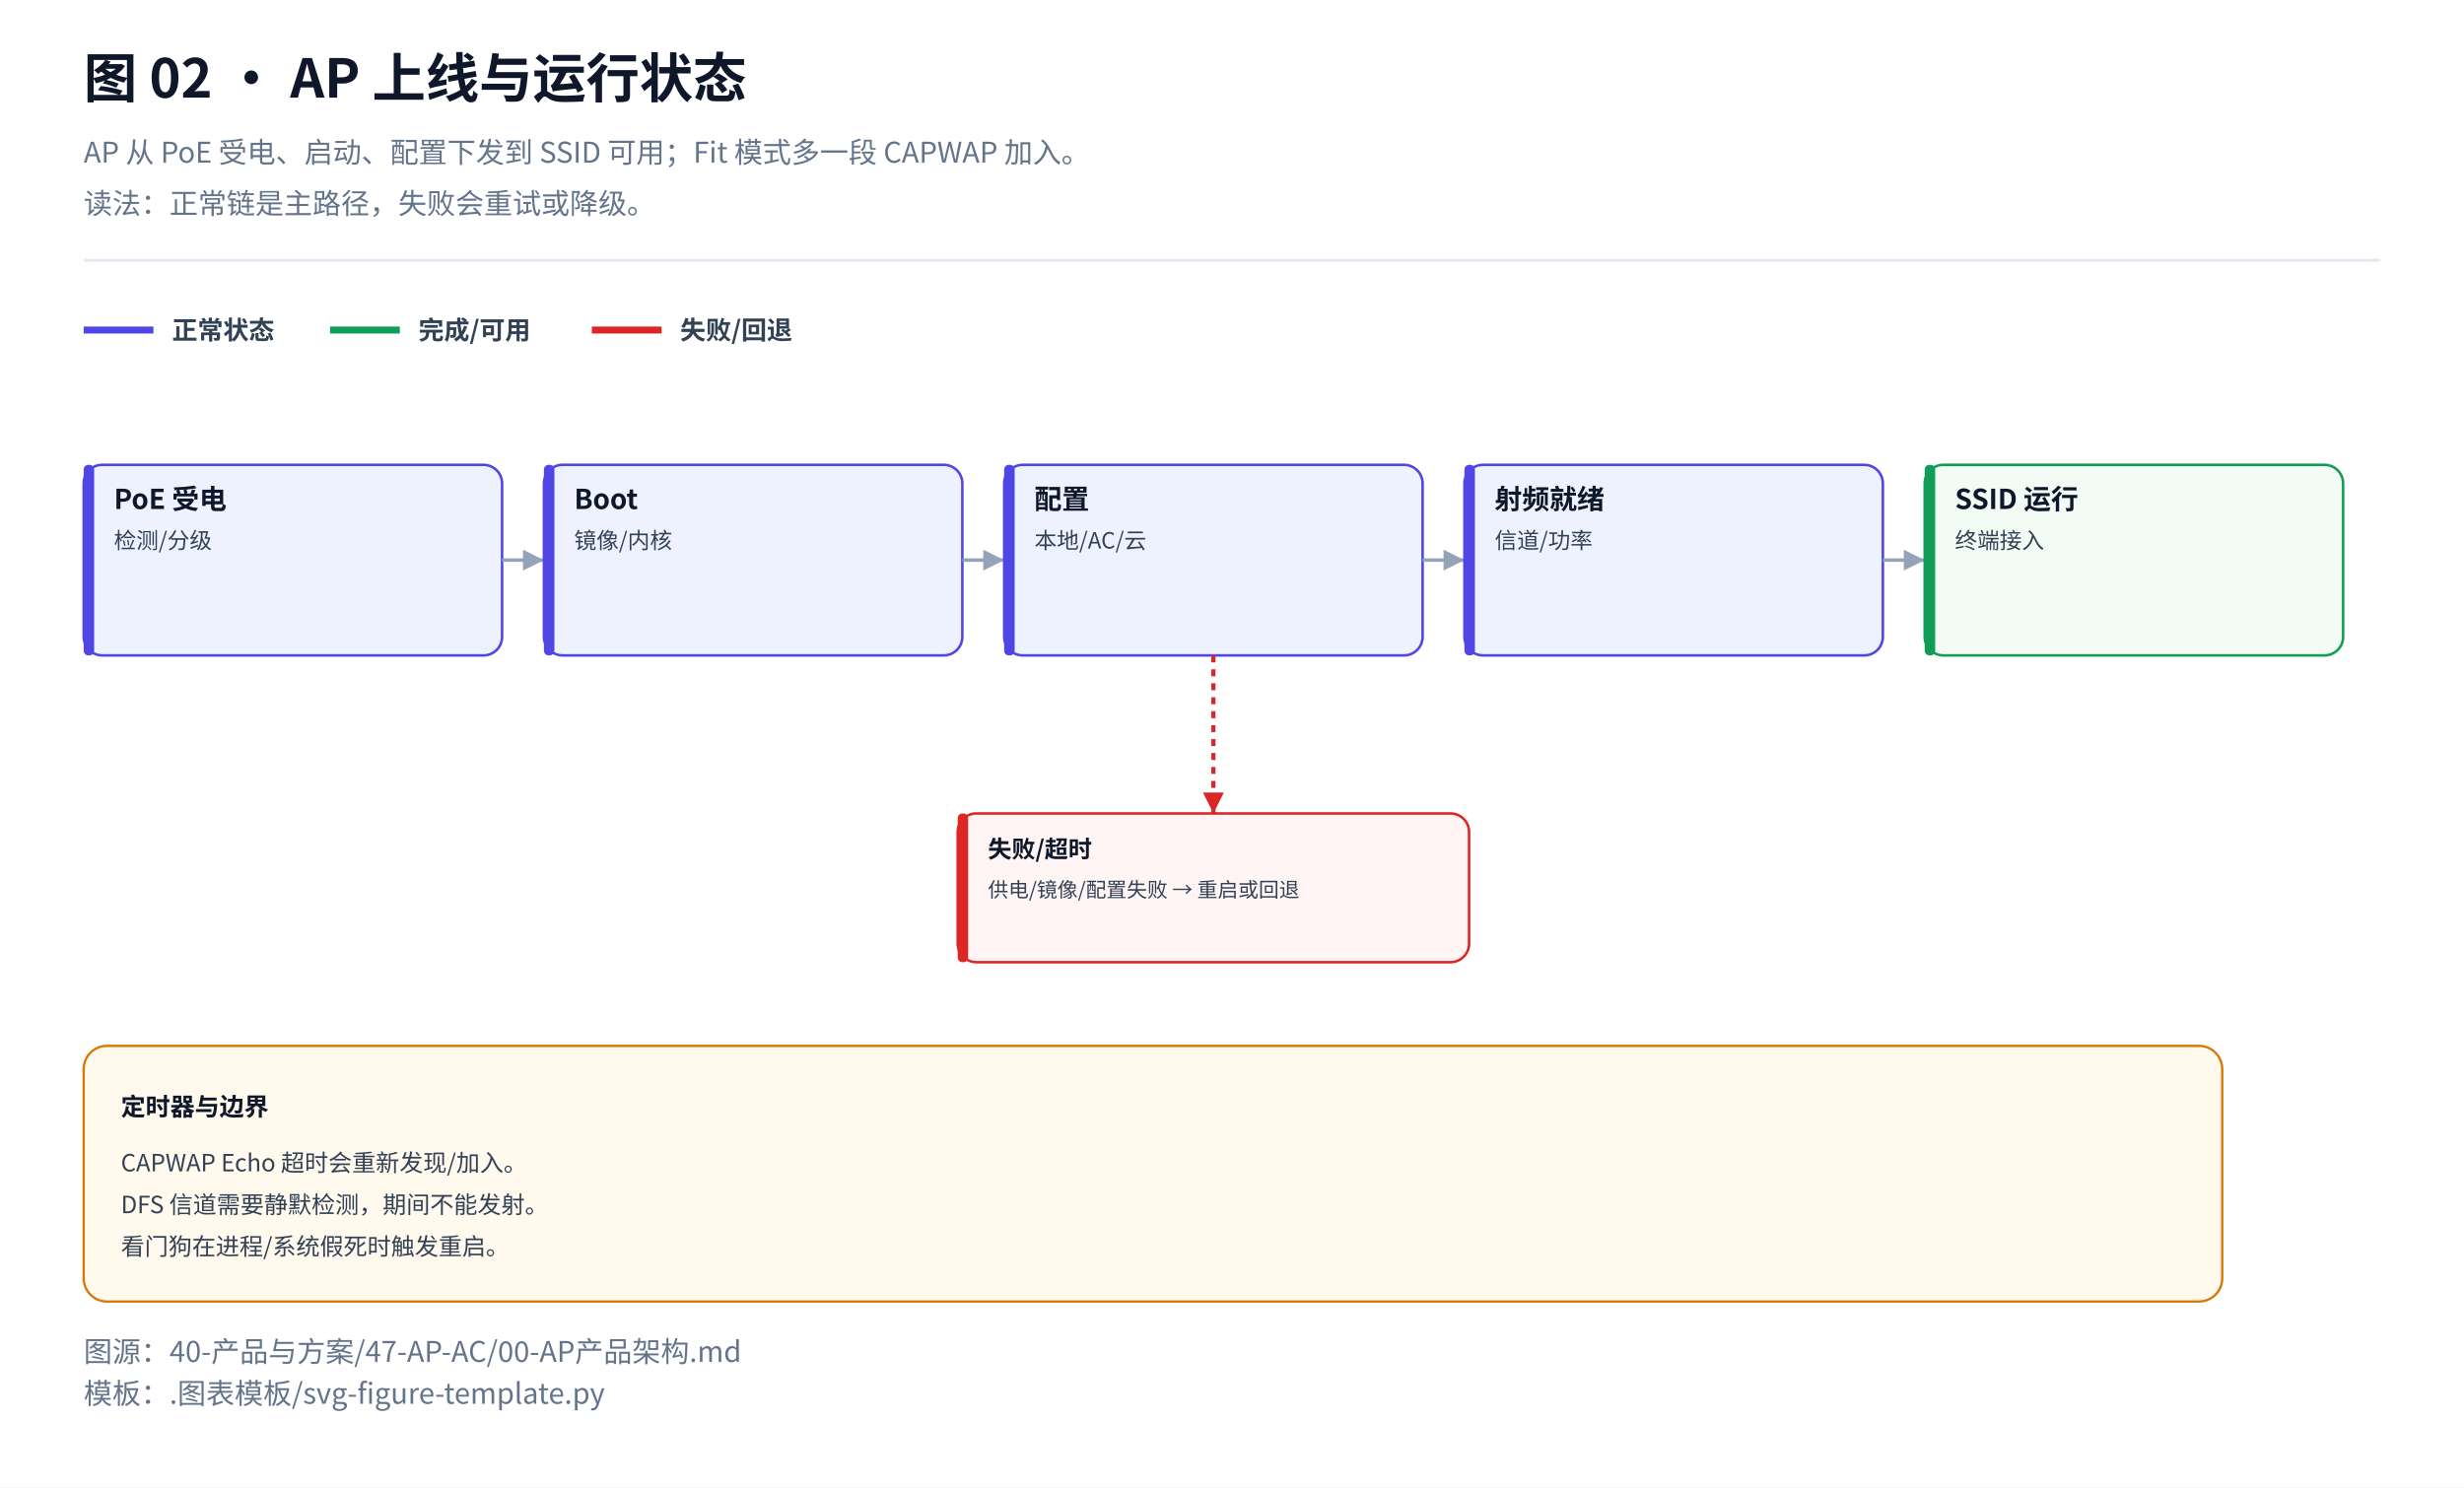
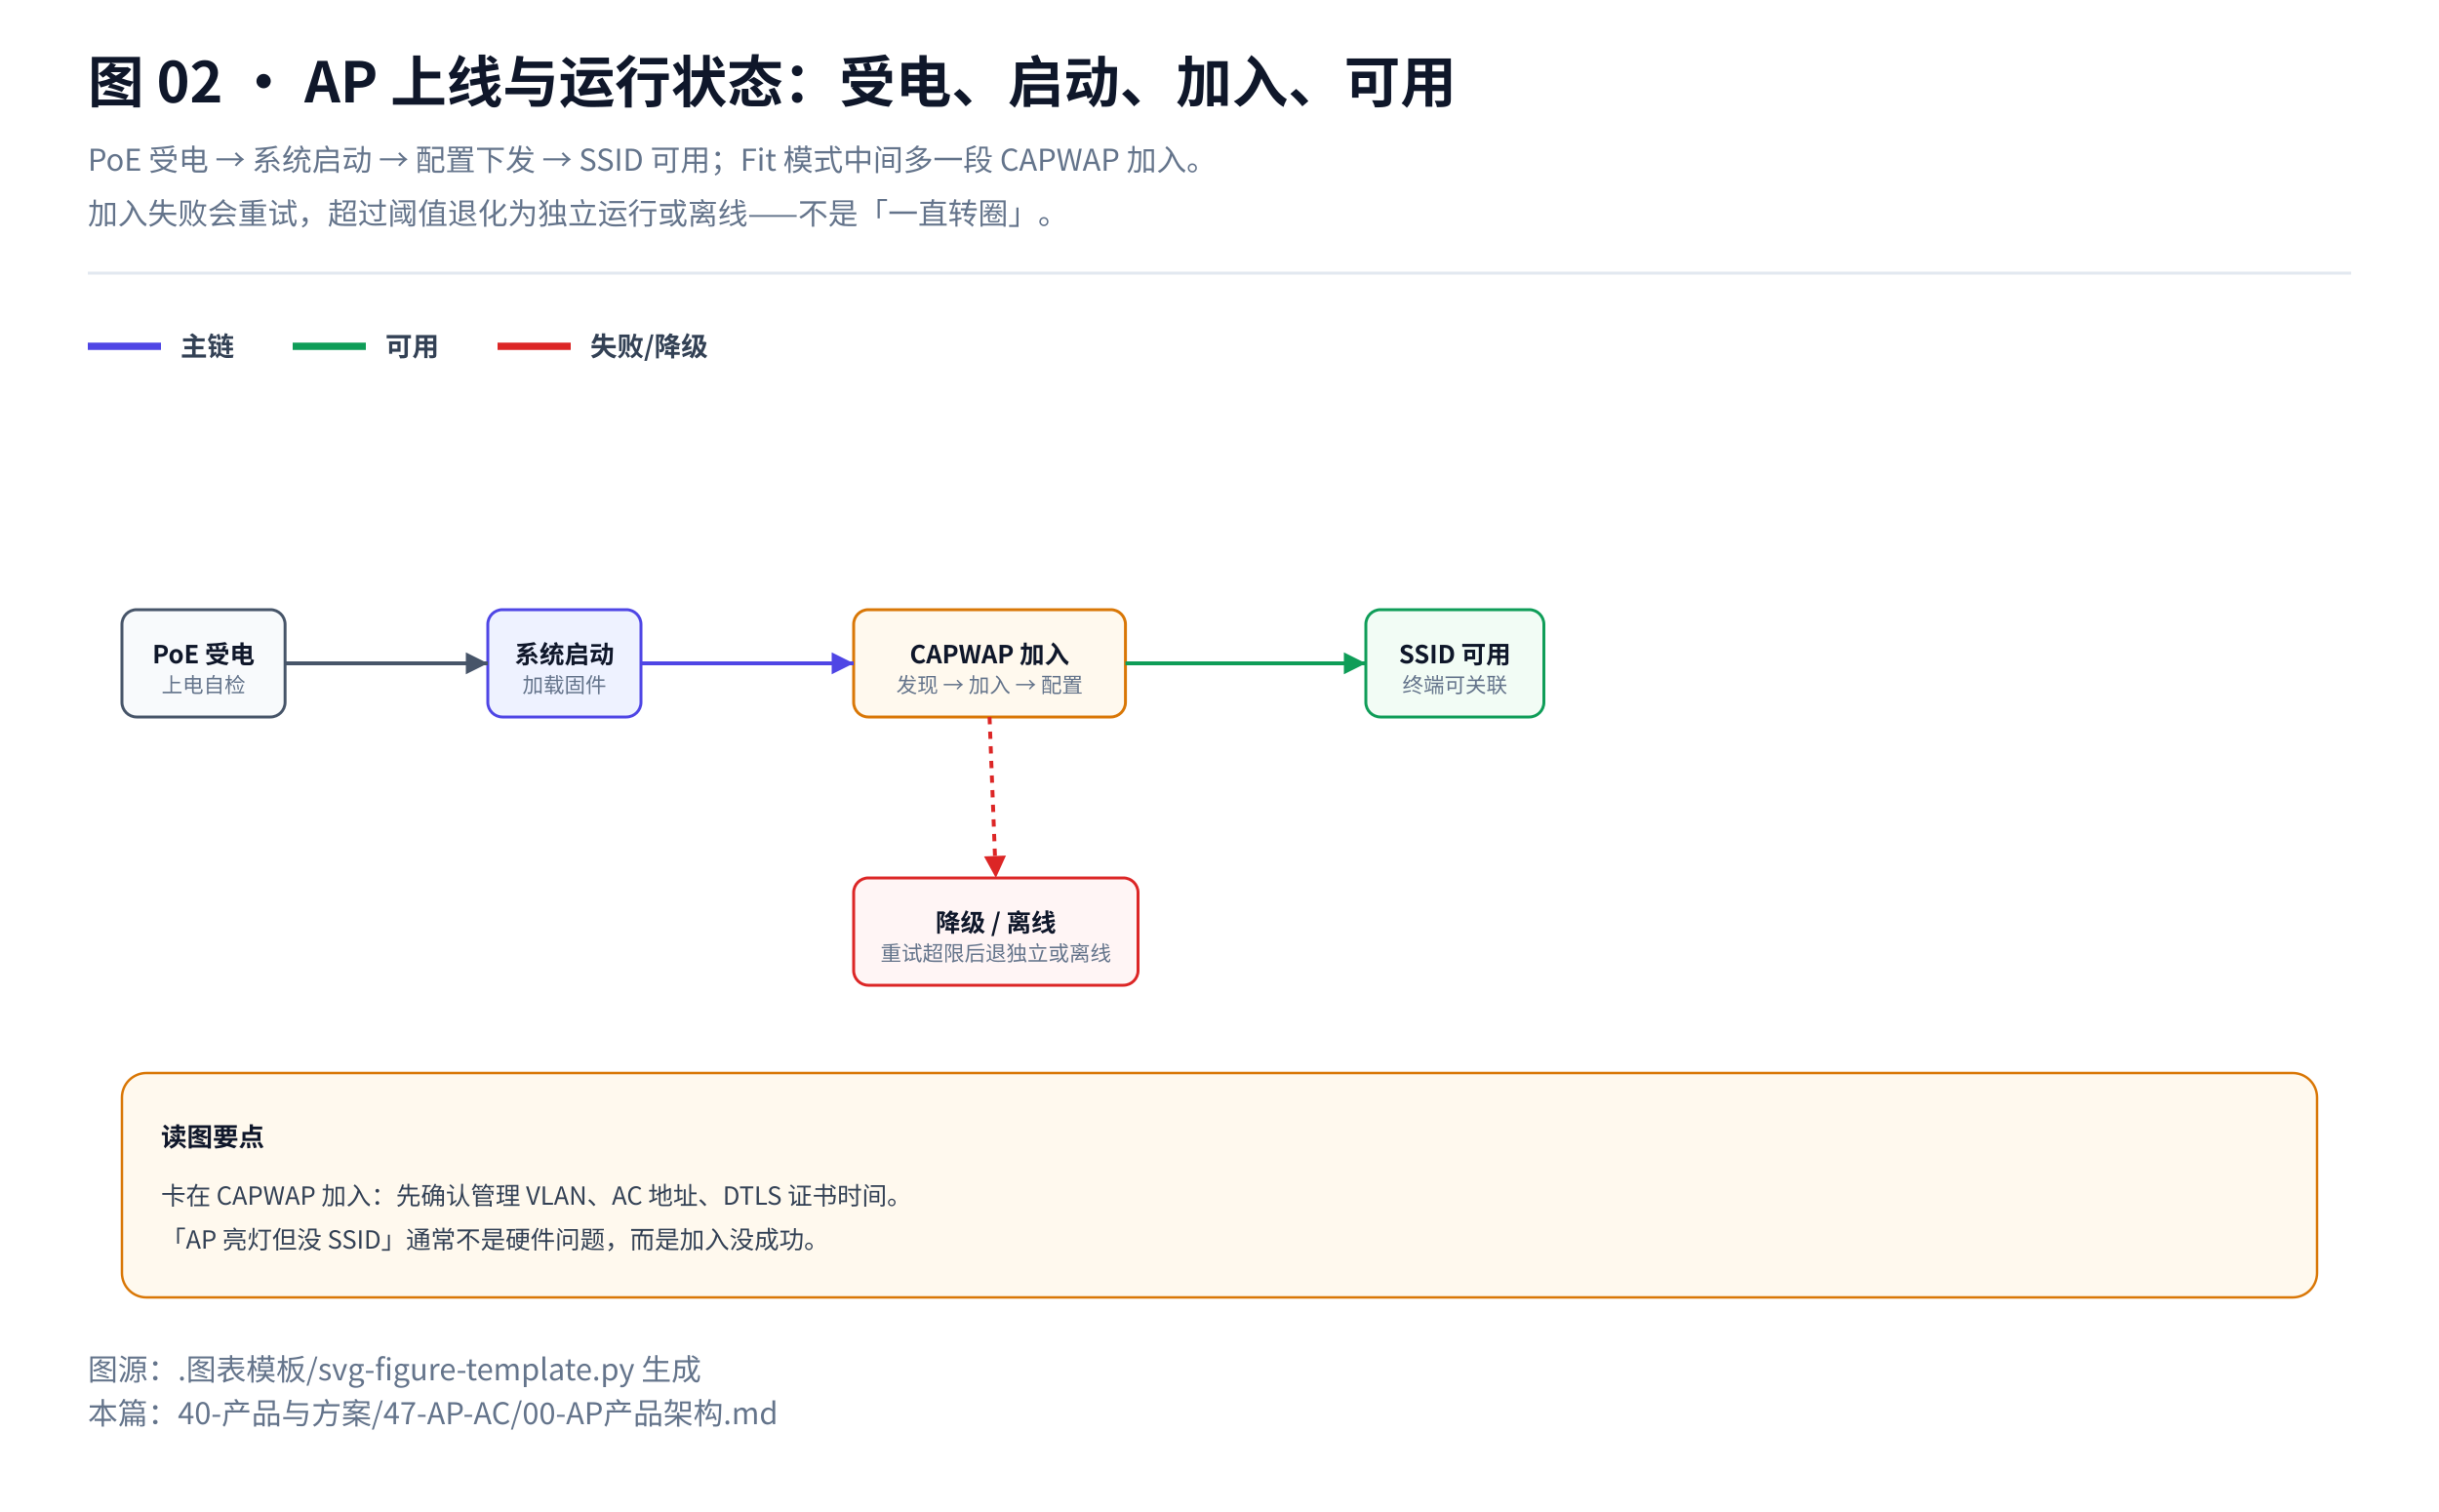
- <svg xmlns="http://www.w3.org/2000/svg" width="1060" height="640" viewBox="0 0 1060 640" font-family="'Noto Sans CJK SC','Source Han Sans SC','WenQuanYi Micro Hei',sans-serif">
-   <rect width="1060" height="640" fill="#ffffff" />
-   <line x1="36" y1="112" x2="1024" y2="112" stroke="#e2e8f0" stroke-width="1.2" />
-   <text x="36" y="42" font-size="23" fill="#0f172a" xml:space="preserve" font-weight="700">图 02 · AP 上线与运行状态</text>
-   <text x="36" y="70" font-size="12.3" fill="#64748b" xml:space="preserve">AP 从 PoE 受电、启动、配置下发到 SSID 可用；Fit 模式多一段 CAPWAP 加入。</text>
-   <text x="36" y="92" font-size="12.3" fill="#64748b" xml:space="preserve">读法：正常链是主路径，失败会重试或降级。</text>
+ <svg xmlns="http://www.w3.org/2000/svg" width="1000" height="620" viewBox="0 0 1000 620" font-family="'Noto Sans CJK SC','Source Han Sans SC','WenQuanYi Micro Hei',sans-serif">
+   <rect width="1000" height="620" fill="#ffffff" />
+   <line x1="36" y1="112" x2="964" y2="112" stroke="#e2e8f0" stroke-width="1.2" />
+   <text x="36" y="42" font-size="23" fill="#0f172a" xml:space="preserve" font-weight="700">图 02 · AP 上线与运行状态：受电、启动、加入、可用</text>
+   <text x="36" y="70" font-size="12.3" fill="#64748b" xml:space="preserve">PoE 受电 → 系统启动 → 配置下发 → SSID 可用；Fit 模式中间多一段 CAPWAP 加入。</text>
+   <text x="36" y="92" font-size="12.3" fill="#64748b" xml:space="preserve">加入失败会重试，超过阈值退化为独立运行或离线——不是「一直转圈」。</text>
  <line x1="36" y1="142" x2="66" y2="142" stroke="#4f46e5" stroke-width="3" />
-   <text x="74" y="146" font-size="11" fill="#334155" xml:space="preserve" font-weight="600">正常状态</text>
-   <line x1="142" y1="142" x2="172" y2="142" stroke="#0f9d58" stroke-width="3" />
-   <text x="180" y="146" font-size="11" fill="#334155" xml:space="preserve" font-weight="600">完成/可用</text>
-   <line x1="254.6" y1="142" x2="284.6" y2="142" stroke="#dc2626" stroke-width="3" />
-   <text x="292.6" y="146" font-size="11" fill="#334155" xml:space="preserve" font-weight="600">失败/回退</text>
-   <rect x="36" y="200" width="180" height="82" fill="#eef2ff" rx="8" stroke="#4f46e5" stroke-width="1.1" />
-   <rect x="36" y="200" width="4.5" height="82" fill="#4f46e5" rx="2" />
-   <text x="49" y="219" font-size="11.8" fill="#0f172a" xml:space="preserve" font-weight="700">PoE 受电</text>
-   <text x="49" y="236" font-size="9.6" fill="#334155" xml:space="preserve">检测/分级</text>
-   <line x1="216" y1="241" x2="234" y2="241" stroke="#94a3b8" stroke-width="1.5" />
-   <polygon points="234,241 225,236.5 225,245.5" fill="#94a3b8" />
-   <rect x="234" y="200" width="180" height="82" fill="#eef2ff" rx="8" stroke="#4f46e5" stroke-width="1.1" />
-   <rect x="234" y="200" width="4.5" height="82" fill="#4f46e5" rx="2" />
-   <text x="247" y="219" font-size="11.8" fill="#0f172a" xml:space="preserve" font-weight="700">Boot</text>
-   <text x="247" y="236" font-size="9.6" fill="#334155" xml:space="preserve">镜像/内核</text>
-   <line x1="414" y1="241" x2="432" y2="241" stroke="#94a3b8" stroke-width="1.5" />
-   <polygon points="432,241 423,236.5 423,245.5" fill="#94a3b8" />
-   <rect x="432" y="200" width="180" height="82" fill="#eef2ff" rx="8" stroke="#4f46e5" stroke-width="1.1" />
-   <rect x="432" y="200" width="4.5" height="82" fill="#4f46e5" rx="2" />
-   <text x="445" y="219" font-size="11.8" fill="#0f172a" xml:space="preserve" font-weight="700">配置</text>
-   <text x="445" y="236" font-size="9.6" fill="#334155" xml:space="preserve">本地/AC/云</text>
-   <line x1="612" y1="241" x2="630" y2="241" stroke="#94a3b8" stroke-width="1.5" />
-   <polygon points="630,241 621,236.5 621,245.5" fill="#94a3b8" />
-   <rect x="630" y="200" width="180" height="82" fill="#eef2ff" rx="8" stroke="#4f46e5" stroke-width="1.1" />
-   <rect x="630" y="200" width="4.5" height="82" fill="#4f46e5" rx="2" />
-   <text x="643" y="219" font-size="11.8" fill="#0f172a" xml:space="preserve" font-weight="700">射频就绪</text>
-   <text x="643" y="236" font-size="9.6" fill="#334155" xml:space="preserve">信道/功率</text>
-   <line x1="810" y1="241" x2="828" y2="241" stroke="#94a3b8" stroke-width="1.5" />
-   <polygon points="828,241 819,236.5 819,245.5" fill="#94a3b8" />
-   <rect x="828" y="200" width="180" height="82" fill="#f2fcf5" rx="8" stroke="#0f9d58" stroke-width="1.1" />
-   <rect x="828" y="200" width="4.5" height="82" fill="#0f9d58" rx="2" />
-   <text x="841" y="219" font-size="11.8" fill="#0f172a" xml:space="preserve" font-weight="700">SSID 运行</text>
-   <text x="841" y="236" font-size="9.6" fill="#334155" xml:space="preserve">终端接入</text>
-   <line x1="522" y1="282" x2="522" y2="350" stroke="#dc2626" stroke-width="1.8" stroke-dasharray="3 3" />
-   <polygon points="522,350 526.5,341 517.5,341" fill="#dc2626" />
-   <rect x="412" y="350" width="220" height="64" fill="#fff5f5" rx="8" stroke="#dc2626" stroke-width="1.1" />
-   <rect x="412" y="350" width="4.5" height="64" fill="#dc2626" rx="2" />
-   <text x="425" y="369" font-size="10.2" fill="#0f172a" xml:space="preserve" font-weight="700">失败/超时</text>
-   <text x="425" y="386" font-size="8.8" fill="#334155" xml:space="preserve">供电/镜像/配置失败 → 重启或回退</text>
-   <rect x="36" y="450" width="920" height="110" fill="#fff9ee" rx="10" stroke="#d97706" stroke-width="1" />
-   <text x="52" y="480" font-size="10.6" fill="#0f172a" xml:space="preserve" font-weight="700">定时器与边界</text>
-   <text x="52" y="504" font-size="10.2" fill="#334155" xml:space="preserve">CAPWAP Echo 超时会重新发现/加入。</text>
-   <text x="52" y="522" font-size="10.2" fill="#334155" xml:space="preserve">DFS 信道需要静默检测，期间不能发射。</text>
-   <text x="52" y="540" font-size="10.2" fill="#334155" xml:space="preserve">看门狗在进程/系统假死时触发重启。</text>
-   <text x="36" y="586" font-size="12.3" fill="#64748b" xml:space="preserve">图源：40-产品与方案/47-AP-AC/00-AP产品架构.md</text>
-   <text x="36" y="604" font-size="12.3" fill="#64748b" xml:space="preserve">模板：.图表模板/svg-figure-template.py</text>
+   <text x="74" y="146" font-size="11" fill="#334155" xml:space="preserve" font-weight="600">主链</text>
+   <line x1="120" y1="142" x2="150" y2="142" stroke="#0f9d58" stroke-width="3" />
+   <text x="158" y="146" font-size="11" fill="#334155" xml:space="preserve" font-weight="600">可用</text>
+   <line x1="204" y1="142" x2="234" y2="142" stroke="#dc2626" stroke-width="3" />
+   <text x="242" y="146" font-size="11" fill="#334155" xml:space="preserve" font-weight="600">失败/降级</text>
+   <rect x="50" y="250" width="66.88" height="44" fill="#f8fafc" rx="6" stroke="#475569" stroke-width="1.2" />
+   <text x="83.44" y="272" font-size="10.2" fill="#0f172a" xml:space="preserve" font-weight="700" text-anchor="middle">PoE 受电</text>
+   <text x="83.44" y="284" font-size="8.6" fill="#64748b" xml:space="preserve" text-anchor="middle">上电自检</text>
+   <rect x="200" y="250" width="62.8" height="44" fill="#eef2ff" rx="6" stroke="#4f46e5" stroke-width="1.2" />
+   <text x="231.4" y="272" font-size="10.2" fill="#0f172a" xml:space="preserve" font-weight="700" text-anchor="middle">系统启动</text>
+   <text x="231.4" y="284" font-size="8.6" fill="#64748b" xml:space="preserve" text-anchor="middle">加载固件</text>
+   <rect x="350" y="250" width="111.44" height="44" fill="#fff9ee" rx="6" stroke="#d97706" stroke-width="1.2" />
+   <text x="405.72" y="272" font-size="10.2" fill="#0f172a" xml:space="preserve" font-weight="700" text-anchor="middle">CAPWAP 加入</text>
+   <text x="405.72" y="284" font-size="8.6" fill="#64748b" xml:space="preserve" text-anchor="middle">发现 → 加入 → 配置</text>
+   <rect x="560" y="250" width="73" height="44" fill="#f2fcf5" rx="6" stroke="#0f9d58" stroke-width="1.2" />
+   <text x="596.5" y="272" font-size="10.2" fill="#0f172a" xml:space="preserve" font-weight="700" text-anchor="middle">SSID 可用</text>
+   <text x="596.5" y="284" font-size="8.6" fill="#64748b" xml:space="preserve" text-anchor="middle">终端可关联</text>
+   <line x1="116.88" y1="272" x2="200" y2="272" stroke="#475569" stroke-width="1.6" />
+   <polygon points="200,272 191,267.5 191,276.5" fill="#475569" />
+   <line x1="262.8" y1="272" x2="350" y2="272" stroke="#4f46e5" stroke-width="1.6" />
+   <polygon points="350,272 341,267.5 341,276.5" fill="#4f46e5" />
+   <line x1="461.44" y1="272" x2="560" y2="272" stroke="#0f9d58" stroke-width="1.6" />
+   <polygon points="560,272 551,267.5 551,276.5" fill="#0f9d58" />
+   <rect x="350" y="360" width="116.6" height="44" fill="#fff5f5" rx="6" stroke="#dc2626" stroke-width="1.2" />
+   <text x="408.3" y="382" font-size="10.2" fill="#0f172a" xml:space="preserve" font-weight="700" text-anchor="middle">降级 / 离线</text>
+   <text x="408.3" y="394" font-size="8.6" fill="#64748b" xml:space="preserve" text-anchor="middle">重试超限后退独立或离线</text>
+   <line x1="405.72" y1="294" x2="408.3" y2="360" stroke="#dc2626" stroke-width="1.6" stroke-dasharray="3 3" />
+   <polygon points="408.3,360 412.45,350.83 403.45,351.18" fill="#dc2626" />
+   <rect x="50" y="440" width="900" height="92" fill="#fff9ee" rx="10" stroke="#d97706" stroke-width="1" />
+   <text x="66" y="470" font-size="10.6" fill="#0f172a" xml:space="preserve" font-weight="700">读图要点</text>
+   <text x="66" y="494" font-size="10.2" fill="#334155" xml:space="preserve">卡在 CAPWAP 加入：先确认管理 VLAN、AC 地址、DTLS 证书时间。</text>
+   <text x="66" y="512" font-size="10.2" fill="#334155" xml:space="preserve">「AP 亮灯但没 SSID」通常不是硬件问题，而是加入没成功。</text>
+   <text x="36" y="566" font-size="12.3" fill="#64748b" xml:space="preserve">图源：.图表模板/svg-figure-template.py 生成</text>
+   <text x="36" y="584" font-size="12.3" fill="#64748b" xml:space="preserve">本篇：40-产品与方案/47-AP-AC/00-AP产品架构.md</text>
</svg>
